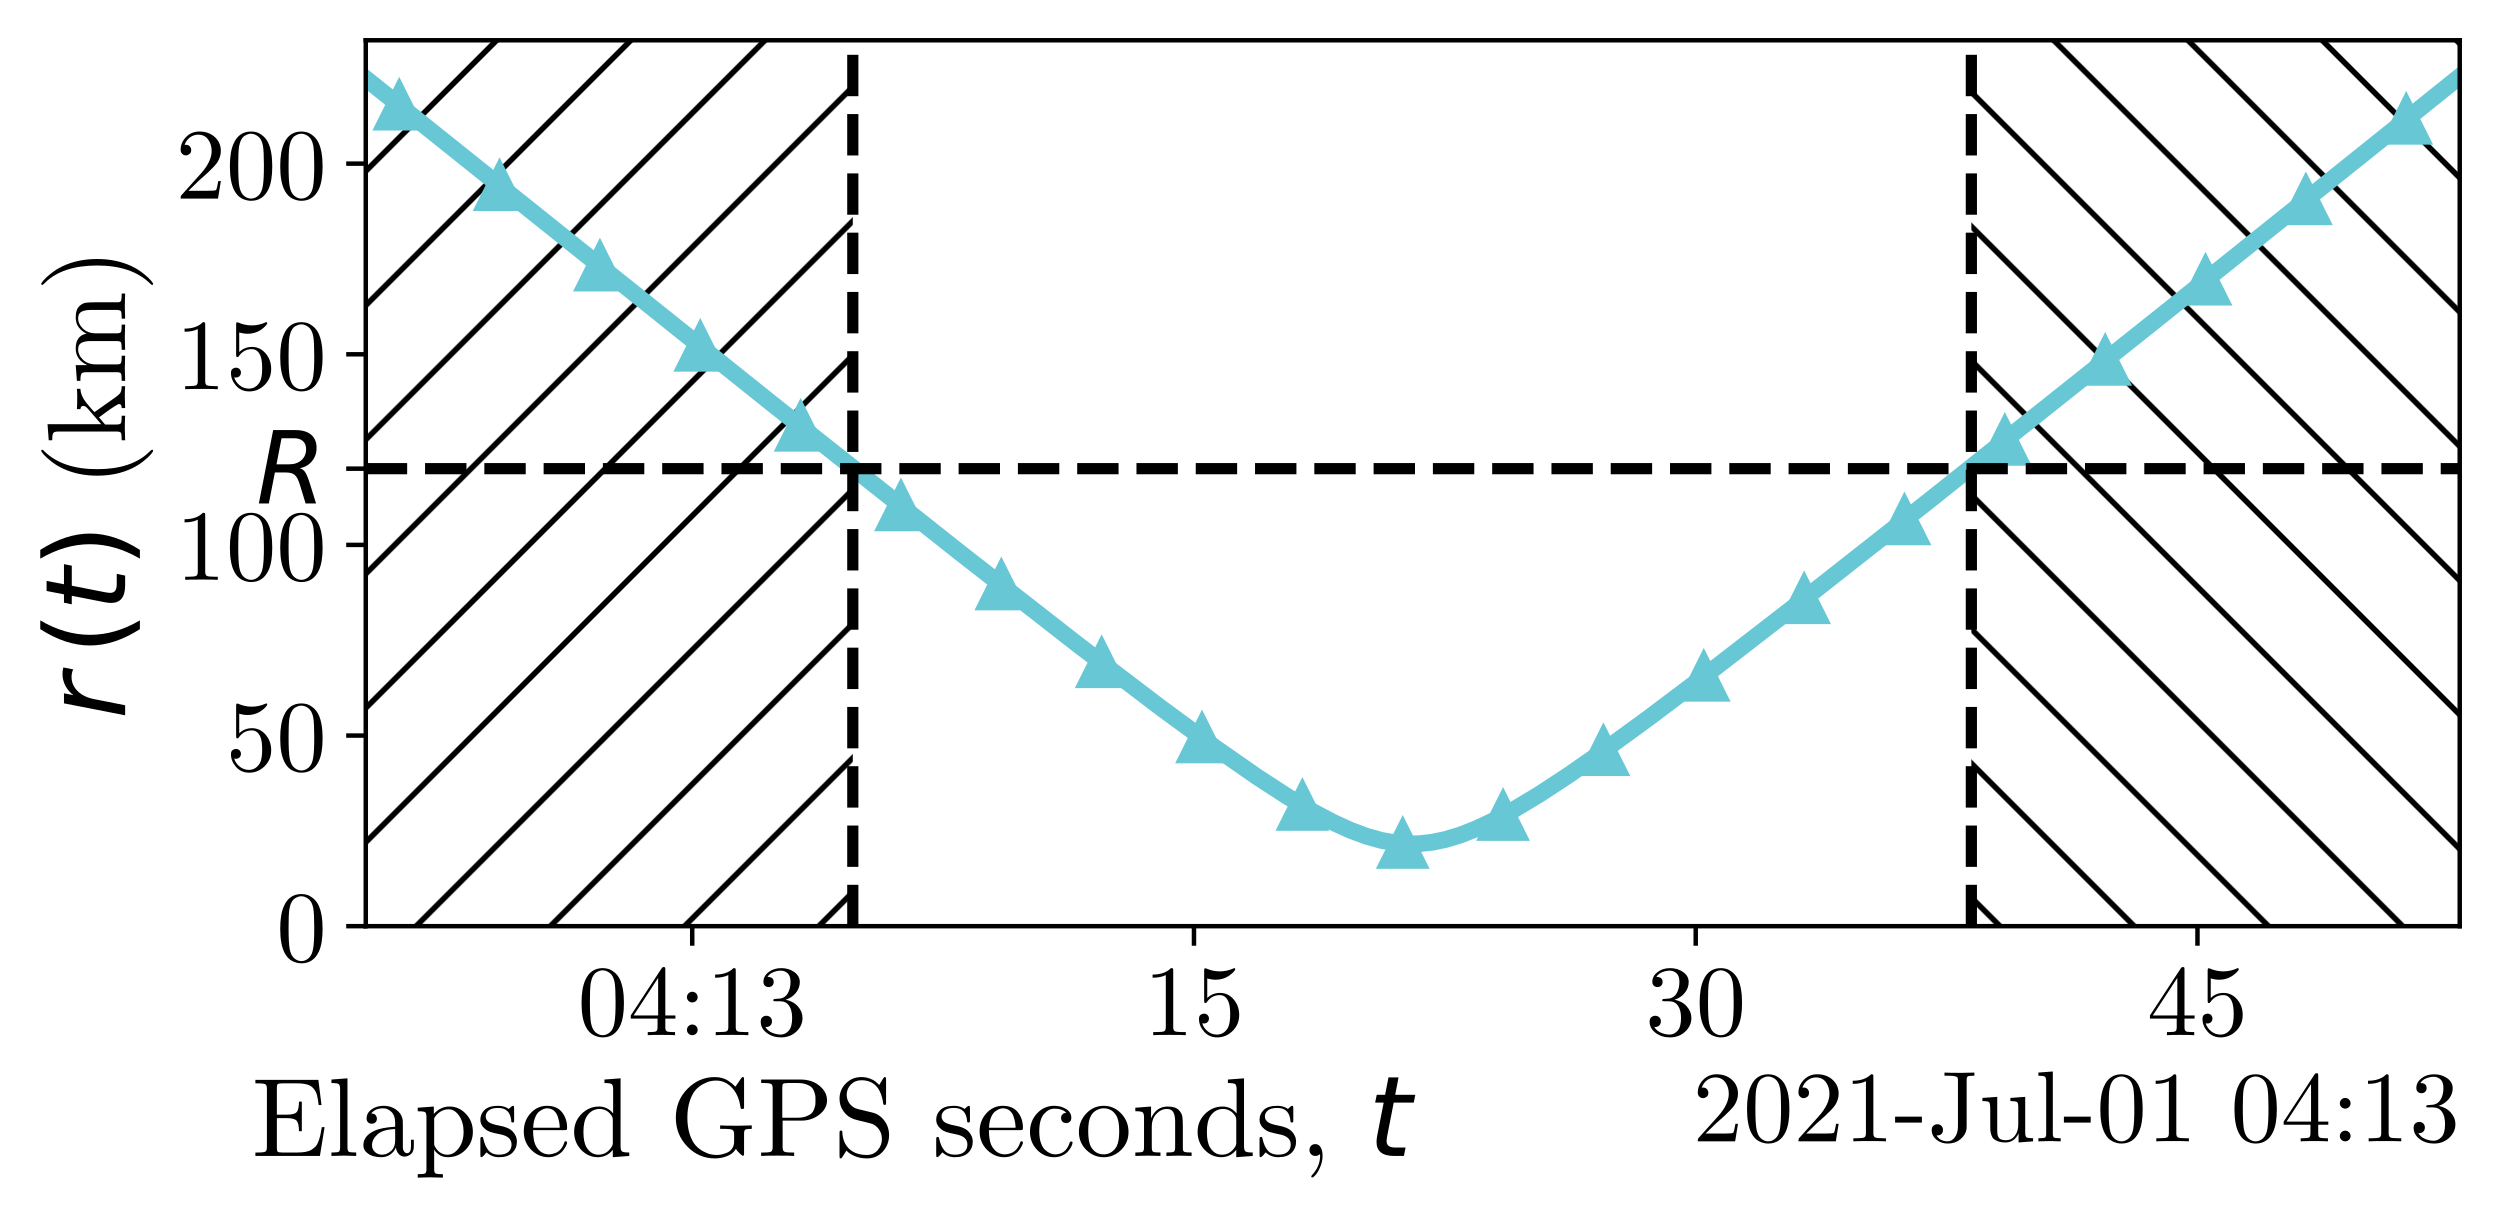
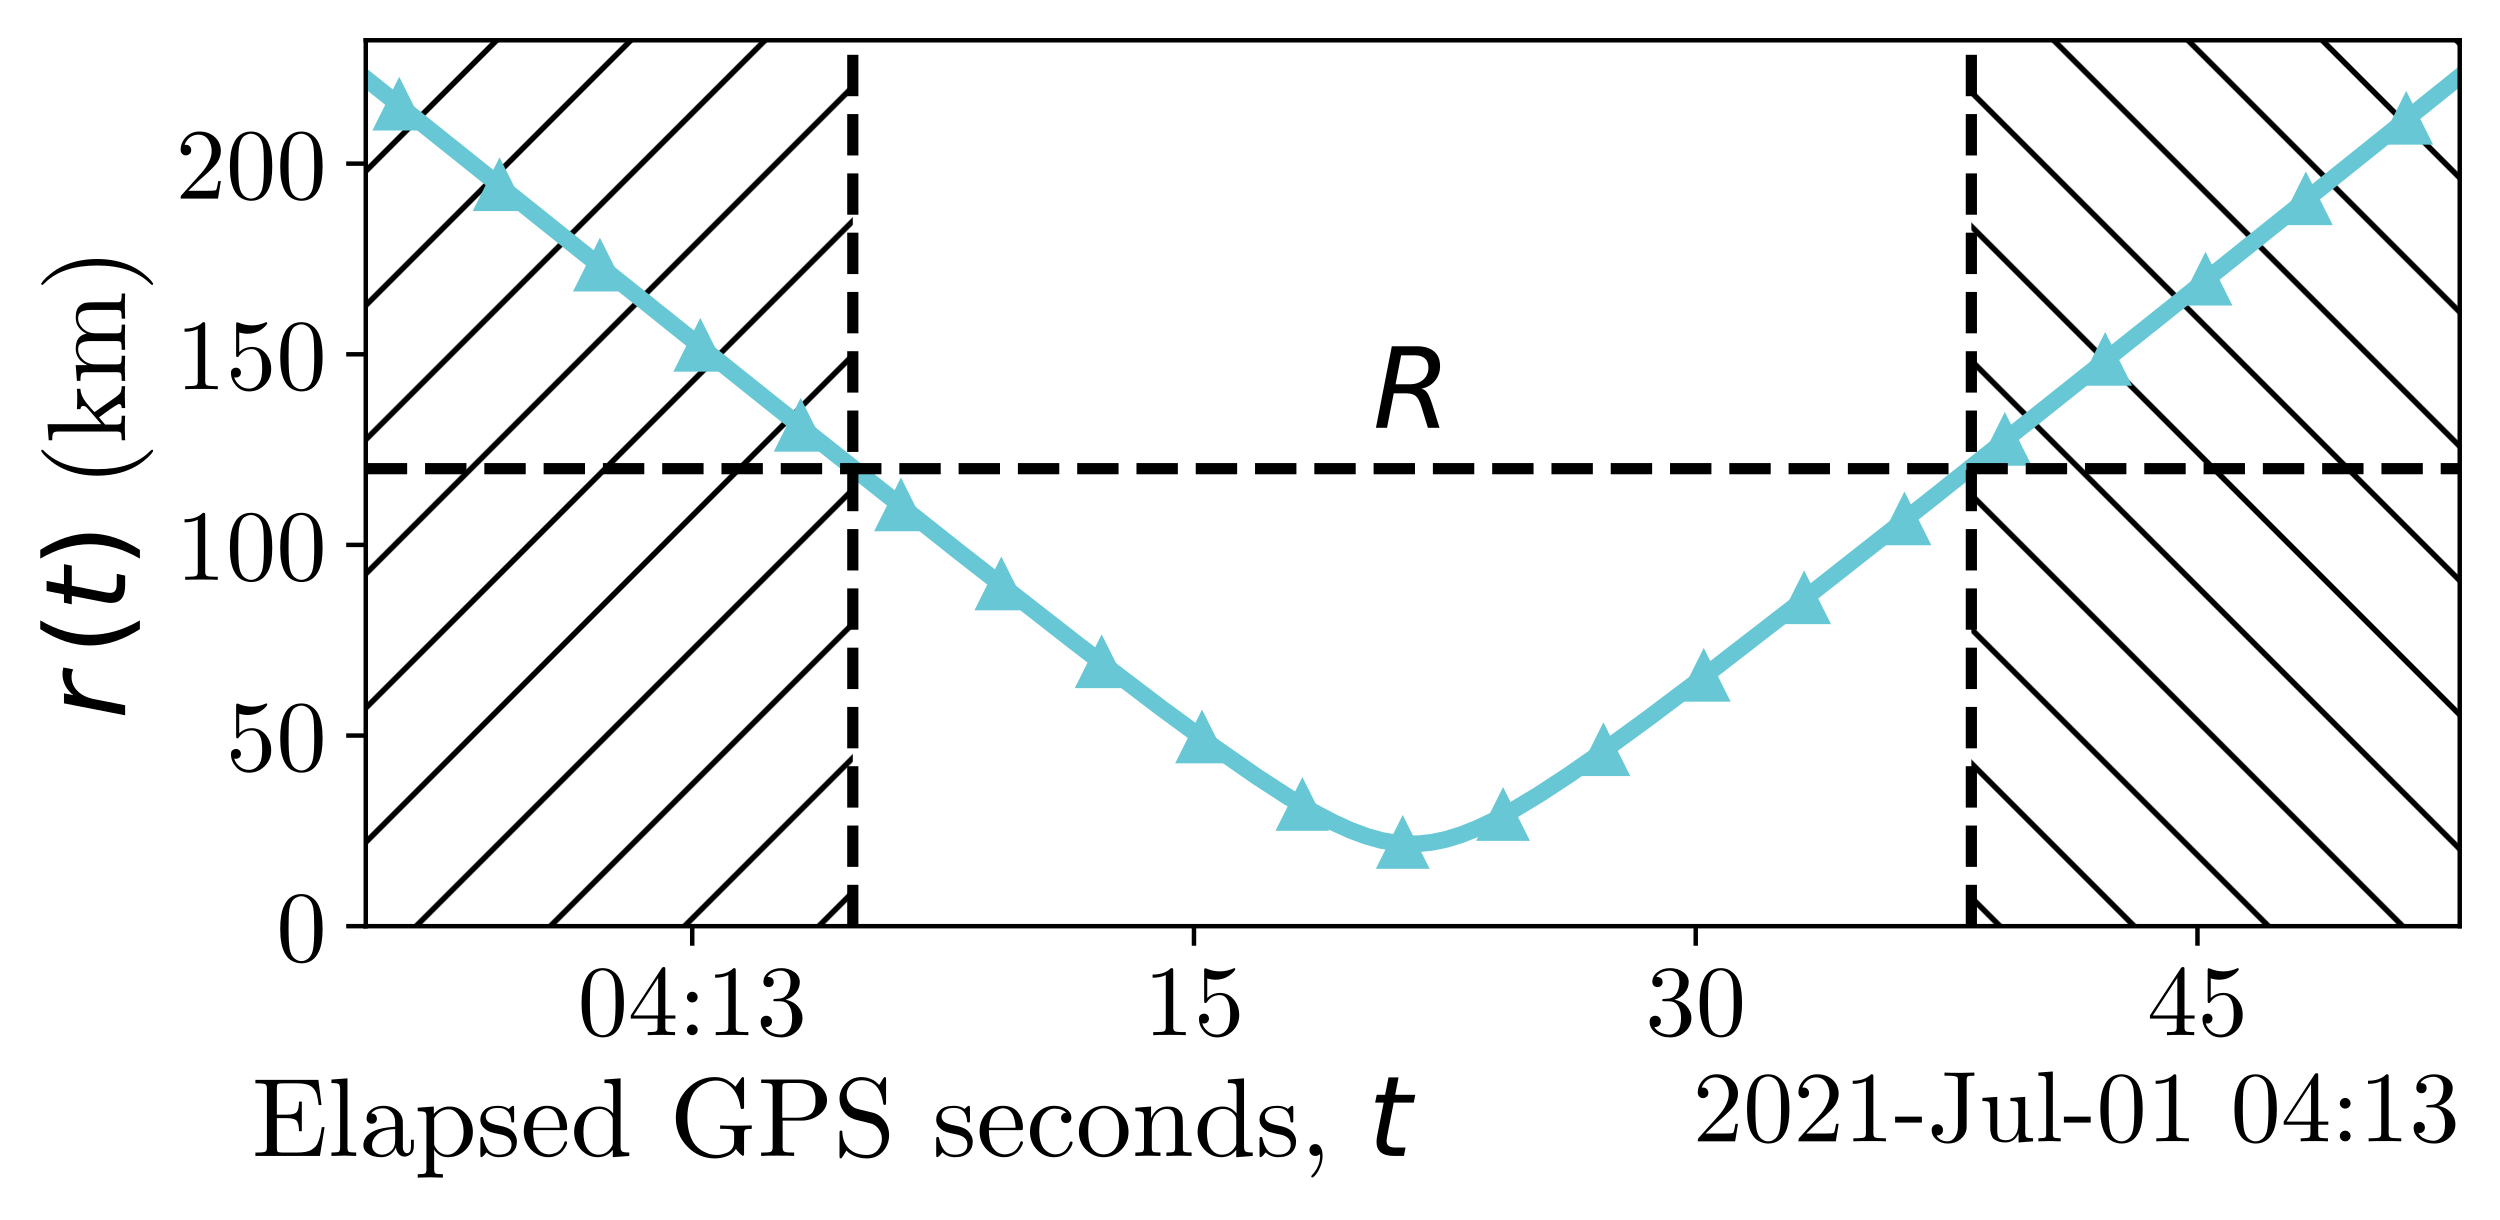
<svg xmlns="http://www.w3.org/2000/svg" xmlns:xlink="http://www.w3.org/1999/xlink" width="447pt" height="217.981pt" viewBox="0 0 447 217.981" version="1.1">
  <defs>
    <style type="text/css">*{stroke-linejoin: round; stroke-linecap: butt}</style>
  </defs>
  <g id="figure_1">
    <g id="patch_1">
      <path d="M 0 217.981  L 447 217.981  L 447 0  L 0 0  L 0 217.981  z " style="fill: none" />
    </g>
    <g id="axes_1">
      <g id="patch_2">
        <path d="M 65.4 165.6  L 439.8 165.6  L 439.8 7.2  L 65.4 7.2  L 65.4 165.6  z " style="fill: none" />
      </g>
      <g id="patch_3">
-         <path d="M 65.4 165.6  L 152.481 165.6  L 152.481 7.2  L 65.4 7.2  z " clip-path="url(#p3372ee1128)" style="fill: url(#h4378acc12d)" />
+         <path d="M 65.4 165.6  L 152.481 165.6  L 152.481 7.2  L 65.4 7.2  z " clip-path="url(#pfd544971a8)" style="fill: url(#h52181e7d9a)" />
      </g>
      <g id="patch_4">
-         <path d="M 352.48 165.6  L 439.8 165.6  L 439.8 7.2  L 352.48 7.2  z " clip-path="url(#p3372ee1128)" style="fill: url(#h0796b65fda)" />
+         <path d="M 352.48 165.6  L 439.8 165.6  L 439.8 7.2  L 352.48 7.2  z " clip-path="url(#pfd544971a8)" style="fill: url(#h242ba7410b)" />
      </g>
      <g id="matplotlib.axis_1">
        <g id="xtick_1">
          <g id="line2d_1">
            <defs>
-               <path id="mb02b5fca7f" d="M 0 0  L 0 3.5  " style="stroke: #000000; stroke-width: 0.8" />
-             </defs>
-             <g>
-               <use xlink:href="#mb02b5fca7f" x="123.77" y="165.6" style="stroke: #000000; stroke-width: 0.8" />
+               <path id="md0cb04607d" d="M 0 0  L 0 3.5  " style="stroke: #000000; stroke-width: 0.8" />
+             </defs>
+             <g>
+               <use xlink:href="#md0cb04607d" x="123.77" y="165.6" style="stroke: #000000; stroke-width: 0.8" />
            </g>
          </g>
          <g id="text_1">
            <g transform="translate(103.2783 185.0903) scale(0.18 -0.18)">
              <defs>
                <path id="CMUSerif-Roman-30" d="M 250 2047  Q 250 2988 488 3500  Q 819 4263 1600 4263  Q 1766 4263 1939 4217  Q 2113 4172 2333 4000  Q 2553 3828 2688 3547  Q 2944 3003 2944 2047  Q 2944 1113 2706 603  Q 2359 -141 1594 -141  Q 1306 -141 1014 6  Q 722 153 538 506  Q 250 1034 250 2047  z M 781 2125  Q 781 1159 850 775  Q 928 359 1142 179  Q 1356 0 1594 0  Q 1850 0 2064 192  Q 2278 384 2344 800  Q 2416 1209 2413 2125  Q 2413 3016 2350 3372  Q 2266 3788 2042 3955  Q 1819 4122 1594 4122  Q 1509 4122 1420 4097  Q 1331 4072 1203 4000  Q 1075 3928 976 3750  Q 878 3572 831 3303  Q 781 2956 781 2125  z " transform="scale(0.015625)" />
                <path id="CMUSerif-Roman-34" d="M 178 1056  L 178 1253  L 2144 4256  Q 2194 4334 2272 4331  Q 2344 4331 2359 4303  Q 2375 4275 2375 4166  L 2375 1253  L 3016 1253  L 3016 1056  L 2375 1056  L 2375 500  Q 2375 316 2451 256  Q 2528 197 2859 197  L 2994 197  L 2994 0  Q 2731 19 2125 19  Q 1522 19 1259 0  L 1259 197  L 1394 197  Q 1725 197 1803 255  Q 1881 313 1881 500  L 1881 1056  L 178 1056  z M 359 1253  L 1919 1253  L 1919 3641  L 359 1253  z " transform="scale(0.015625)" />
                <path id="CMUSerif-Roman-3a" d="M 650 98  Q 550 197 550 337  Q 550 478 650 578  Q 750 678 890 678  Q 1031 678 1131 578  Q 1231 478 1231 337  Q 1231 197 1131 98  Q 1031 0 890 0  Q 750 0 650 98  z M 650 2179  Q 550 2278 550 2418  Q 550 2559 650 2659  Q 750 2759 890 2759  Q 1031 2759 1131 2659  Q 1231 2559 1231 2418  Q 1231 2278 1131 2179  Q 1031 2081 890 2081  Q 750 2081 650 2179  z " transform="scale(0.015625)" />
                <path id="CMUSerif-Roman-31" d="M 569 3653  L 569 3853  Q 1338 3853 1734 4263  Q 1844 4263 1862 4238  Q 1881 4213 1881 4097  L 1881 506  Q 1881 316 1975 256  Q 2069 197 2478 197  L 2681 197  L 2681 0  Q 2456 19 1643 19  Q 831 19 609 0  L 609 197  L 813 197  Q 1216 197 1312 255  Q 1409 313 1409 506  L 1409 3822  Q 1075 3653 569 3653  z " transform="scale(0.015625)" />
                <path id="CMUSerif-Roman-33" d="M 269 863  Q 269 1053 378 1143  Q 488 1234 628 1234  Q 775 1234 879 1139  Q 984 1044 984 878  Q 984 700 861 600  Q 738 500 563 525  Q 716 269 998 153  Q 1281 38 1544 38  Q 1819 38 2042 275  Q 2266 513 2266 1094  Q 2266 1588 2073 1872  Q 1881 2156 1503 2156  L 1222 2156  Q 1125 2156 1097 2165  Q 1069 2175 1069 2228  Q 1069 2291 1166 2303  Q 1263 2303 1416 2322  Q 1788 2334 1984 2656  Q 2163 2956 2163 3384  Q 2163 3775 1977 3939  Q 1791 4103 1550 4103  Q 1325 4103 1078 4009  Q 831 3916 697 3706  Q 1094 3706 1094 3384  Q 1094 3244 1005 3151  Q 916 3059 769 3059  Q 628 3059 534 3148  Q 441 3238 441 3391  Q 441 3756 767 4009  Q 1094 4263 1575 4263  Q 2050 4263 2401 4013  Q 2753 3763 2753 3378  Q 2753 3000 2503 2690  Q 2253 2381 1856 2253  Q 2344 2156 2634 1826  Q 2925 1497 2925 1094  Q 2925 594 2531 226  Q 2138 -141 1563 -141  Q 1031 -141 650 146  Q 269 434 269 863  z " transform="scale(0.015625)" />
              </defs>
              <use xlink:href="#CMUSerif-Roman-30" />
              <use xlink:href="#CMUSerif-Roman-34" transform="translate(50 0)" />
              <use xlink:href="#CMUSerif-Roman-3a" transform="translate(100 0)" />
              <use xlink:href="#CMUSerif-Roman-31" transform="translate(127.6855 0)" />
              <use xlink:href="#CMUSerif-Roman-33" transform="translate(177.6855 0)" />
            </g>
          </g>
        </g>
        <g id="xtick_2">
          <g id="line2d_2">
            <g>
-               <use xlink:href="#mb02b5fca7f" x="213.483" y="165.6" style="stroke: #000000; stroke-width: 0.8" />
+               <use xlink:href="#md0cb04607d" x="213.483" y="165.6" style="stroke: #000000; stroke-width: 0.8" />
            </g>
          </g>
          <g id="text_2">
            <g transform="translate(204.4826 185.0903) scale(0.18 -0.18)">
              <defs>
                <path id="CMUSerif-Roman-35" d="M 319 1031  Q 319 1222 422 1295  Q 525 1369 634 1369  Q 781 1369 867 1276  Q 953 1184 953 1056  Q 953 928 867 836  Q 781 744 634 744  Q 563 744 525 756  Q 609 463 867 250  Q 1125 38 1466 38  Q 1894 38 2150 453  Q 2303 722 2303 1331  Q 2303 1869 2188 2138  Q 2009 2547 1644 2547  Q 1125 2547 819 2100  Q 781 2044 738 2041  Q 675 2041 661 2077  Q 647 2113 647 2209  L 647 4103  Q 647 4256 709 4256  Q 734 4256 788 4238  Q 1191 4059 1638 4056  Q 2097 4056 2509 4244  Q 2541 4263 2559 4263  Q 2622 4263 2625 4191  Q 2625 4166 2573 4092  Q 2522 4019 2412 3923  Q 2303 3828 2162 3737  Q 2022 3647 1817 3586  Q 1613 3525 1388 3525  Q 1119 3525 844 3609  L 844 2363  Q 1175 2688 1656 2688  Q 2169 2688 2522 2275  Q 2875 1863 2875 1288  Q 2875 684 2458 271  Q 2041 -141 1478 -141  Q 966 -141 642 225  Q 319 591 319 1031  z " transform="scale(0.015625)" />
              </defs>
              <use xlink:href="#CMUSerif-Roman-31" />
              <use xlink:href="#CMUSerif-Roman-35" transform="translate(50 0)" />
            </g>
          </g>
        </g>
        <g id="xtick_3">
          <g id="line2d_3">
            <g>
-               <use xlink:href="#mb02b5fca7f" x="303.195" y="165.6" style="stroke: #000000; stroke-width: 0.8" />
+               <use xlink:href="#md0cb04607d" x="303.195" y="165.6" style="stroke: #000000; stroke-width: 0.8" />
            </g>
          </g>
          <g id="text_3">
            <g transform="translate(294.1951 185.0903) scale(0.18 -0.18)">
              <use xlink:href="#CMUSerif-Roman-33" />
              <use xlink:href="#CMUSerif-Roman-30" transform="translate(50 0)" />
            </g>
          </g>
        </g>
        <g id="xtick_4">
          <g id="line2d_4">
            <g>
-               <use xlink:href="#mb02b5fca7f" x="392.908" y="165.6" style="stroke: #000000; stroke-width: 0.8" />
+               <use xlink:href="#md0cb04607d" x="392.908" y="165.6" style="stroke: #000000; stroke-width: 0.8" />
            </g>
          </g>
          <g id="text_4">
            <g transform="translate(383.9075 185.0903) scale(0.18 -0.18)">
              <use xlink:href="#CMUSerif-Roman-34" />
              <use xlink:href="#CMUSerif-Roman-35" transform="translate(50 0)" />
            </g>
          </g>
        </g>
        <g id="text_5">
          <g transform="translate(45 206.7806) scale(0.2 -0.2)">
            <defs>
              <path id="CMUSerif-Roman-45" d="M 213 0  L 213 197  L 366 197  Q 713 197 792 255  Q 872 313 872 500  L 872 3853  Q 872 4038 790 4095  Q 709 4153 366 4153  L 213 4153  L 213 4353  L 3816 4353  L 3994 2913  L 3834 2913  Q 3791 3278 3733 3489  Q 3675 3700 3536 3862  Q 3397 4025 3170 4089  Q 2944 4153 2578 4153  L 1753 4153  Q 1534 4153 1487 4108  Q 1441 4063 1441 3897  L 1441 2363  L 2016 2363  Q 2456 2363 2581 2516  Q 2706 2669 2706 3109  L 2869 3109  L 2869 1416  L 2706 1416  Q 2706 1850 2581 2006  Q 2456 2163 2016 2163  L 1441 2163  L 1441 453  Q 1441 288 1489 242  Q 1538 197 1753 197  L 2606 197  Q 2881 197 3082 233  Q 3284 269 3425 358  Q 3566 447 3661 550  Q 3756 653 3823 839  Q 3891 1025 3930 1197  Q 3969 1369 4013 1650  L 4172 1650  L 3903 0  L 213 0  z " transform="scale(0.015625)" />
              <path id="CMUSerif-Roman-6c" d="M 213 0  L 213 197  Q 553 197 631 239  Q 709 281 709 488  L 709 3816  Q 709 4053 626 4112  Q 544 4172 213 4172  L 213 4372  L 1131 4441  L 1131 488  Q 1131 281 1212 239  Q 1294 197 1631 197  L 1631 0  Q 1553 0 1390 6  Q 1228 13 1109 16  Q 991 19 922 19  Q 847 19 213 0  z " transform="scale(0.015625)" />
              <path id="CMUSerif-Roman-61" d="M 269 609  Q 269 1153 909 1441  Q 1294 1625 2088 1672  L 2088 1906  Q 2088 2303 1880 2514  Q 1672 2725 1409 2725  Q 941 2725 716 2431  Q 906 2425 975 2329  Q 1044 2234 1044 2138  Q 1044 2009 964 1926  Q 884 1844 750 1844  Q 622 1844 537 1923  Q 453 2003 453 2144  Q 453 2456 736 2662  Q 1019 2869 1422 2869  Q 1947 2869 2297 2516  Q 2406 2406 2461 2265  Q 2516 2125 2522 2033  Q 2528 1941 2528 1759  L 2528 481  Q 2528 444 2540 381  Q 2553 319 2611 239  Q 2669 159 2766 159  Q 2997 159 2994 569  L 2994 928  L 3156 928  L 3156 569  Q 3156 228 2976 95  Q 2797 -38 2631 -38  Q 2419 -38 2284 118  Q 2150 275 2131 488  Q 2034 244 1814 86  Q 1594 -72 1294 -72  Q 1063 -72 845 -14  Q 628 44 448 205  Q 269 366 269 609  z M 763 616  Q 763 378 931 225  Q 1100 72 1338 72  Q 1606 72 1847 280  Q 2088 488 2088 897  L 2088 1538  Q 1378 1513 1070 1230  Q 763 947 763 616  z " transform="scale(0.015625)" />
              <path id="CMUSerif-Roman-70" d="M 178 -1044  Q 519 -1044 598 -1001  Q 678 -959 678 -756  L 678 2241  Q 678 2453 598 2506  Q 519 2559 178 2559  L 178 2759  L 1100 2828  L 1100 2406  Q 1484 2828 1997 2828  Q 2541 2828 2937 2406  Q 3334 1984 3334 1381  Q 3334 772 2912 350  Q 2491 -72 1906 -72  Q 1588 -72 1373 92  Q 1159 256 1119 378  L 1119 319  L 1119 -756  Q 1119 -963 1200 -1003  Q 1281 -1044 1619 -1044  L 1619 -1241  Q 947 -1222 897 -1222  Q 834 -1222 178 -1241  L 178 -1044  z M 1119 728  Q 1119 631 1133 597  Q 1147 563 1209 459  Q 1463 72 1875 72  Q 1878 72 1881 72  Q 2247 72 2525 445  Q 2803 819 2803 1381  Q 2803 1919 2550 2294  Q 2297 2669 1947 2669  Q 1697 2669 1478 2534  Q 1259 2400 1119 2156  L 1119 728  z " transform="scale(0.015625)" />
              <path id="CMUSerif-Roman-73" d="M 213 84  L 213 928  Q 213 1000 216 1025  Q 219 1050 237 1069  Q 256 1088 294 1088  Q 338 1088 355 1069  Q 372 1050 384 978  Q 481 538 689 305  Q 897 72 1275 72  Q 1634 72 1815 231  Q 1997 391 1997 653  Q 1997 1122 1331 1241  Q 947 1319 787 1370  Q 628 1422 488 1538  Q 213 1763 213 2081  Q 213 2400 455 2634  Q 697 2869 1234 2869  Q 1594 2869 1838 2688  Q 1909 2744 1947 2791  Q 2031 2869 2075 2869  Q 2125 2869 2134 2836  Q 2144 2803 2144 2713  L 2144 2069  Q 2144 1997 2141 1972  Q 2138 1947 2119 1930  Q 2100 1913 2059 1913  Q 1988 1913 1984 1972  Q 1934 2747 1234 2747  Q 856 2747 687 2601  Q 519 2456 519 2259  Q 519 2150 570 2067  Q 622 1984 689 1936  Q 756 1888 881 1842  Q 1006 1797 1082 1781  Q 1159 1766 1306 1734  Q 1819 1638 2034 1428  Q 2303 1159 2303 819  Q 2303 441 2047 184  Q 1791 -72 1275 -72  Q 859 -72 569 206  Q 531 169 503 136  Q 475 103 464 90  Q 453 78 450 70  Q 447 63 441 56  Q 313 -72 281 -72  Q 231 -72 222 -39  Q 213 -6 213 84  z " transform="scale(0.015625)" />
              <path id="CMUSerif-Roman-65" d="M 178 1409  Q 178 2013 565 2441  Q 953 2869 1509 2869  Q 2072 2869 2364 2503  Q 2656 2138 2656 1613  Q 2656 1516 2631 1497  Q 2606 1478 2497 1478  L 709 1478  Q 709 825 903 519  Q 1172 91 1625 91  Q 1688 91 1763 103  Q 1838 116 1991 170  Q 2144 225 2278 372  Q 2413 519 2491 750  Q 2509 841 2572 838  Q 2656 838 2656 763  Q 2656 706 2595 579  Q 2534 453 2418 303  Q 2303 153 2079 40  Q 1856 -72 1588 -72  Q 1025 -72 601 354  Q 178 781 178 1409  z M 716 1613  L 2234 1613  Q 2234 1747 2211 1897  Q 2188 2047 2120 2255  Q 2053 2463 1897 2594  Q 1741 2725 1509 2725  Q 1406 2725 1295 2681  Q 1184 2638 1050 2531  Q 916 2425 822 2184  Q 728 1944 716 1613  z " transform="scale(0.015625)" />
              <path id="CMUSerif-Roman-64" d="M 219 1375  Q 219 1984 644 2406  Q 1069 2828 1644 2828  Q 2131 2828 2450 2431  L 2450 3816  Q 2450 4053 2367 4112  Q 2284 4172 1953 4172  L 1953 4372  L 2875 4441  L 2875 556  Q 2875 319 2958 258  Q 3041 197 3372 197  L 3372 0  L 2431 -72  L 2431 353  Q 2100 -69 1575 -72  Q 1025 -72 622 350  Q 219 772 219 1375  z M 750 1369  Q 750 775 934 481  Q 1191 72 1606 72  Q 2081 72 2363 519  Q 2434 628 2431 756  L 2431 2069  Q 2431 2197 2363 2303  Q 2100 2688 1672 2688  Q 1225 2688 947 2278  Q 750 1972 750 1369  z " transform="scale(0.015625)" />
              <path id="CMUSerif-Roman-20" transform="scale(0.015625)" />
              <path id="CMUSerif-Roman-47" d="M 1017 537  Q 359 1216 359 2189  Q 359 3163 1021 3838  Q 1684 4513 2584 4513  Q 2809 4513 3001 4461  Q 3194 4409 3347 4307  Q 3500 4206 3579 4139  Q 3659 4072 3769 3963  L 4091 4434  Q 4141 4513 4192 4513  Q 4244 4513 4253 4483  Q 4263 4453 4263 4359  L 4263 2841  Q 4263 2738 4250 2713  Q 4238 2688 4159 2688  Q 4097 2688 4084 2706  Q 4072 2725 4056 2797  Q 3959 3488 3573 3900  Q 3188 4313 2663 4313  Q 2509 4313 2339 4278  Q 2169 4244 1920 4112  Q 1672 3981 1483 3767  Q 1294 3553 1156 3142  Q 1019 2731 1019 2188  Q 1019 1650 1156 1237  Q 1294 825 1486 611  Q 1678 397 1929 262  Q 2181 128 2361 92  Q 2541 56 2700 56  Q 2809 56 2937 79  Q 3066 103 3258 173  Q 3450 244 3572 412  Q 3694 581 3694 831  L 3694 1241  Q 3694 1431 3600 1490  Q 3506 1550 3097 1550  L 2894 1550  L 2894 1747  Q 3125 1728 3922 1728  Q 3994 1728 4703 1747  L 4703 1550  Q 4397 1550 4330 1504  Q 4263 1459 4263 1269  L 4263 153  Q 4263 6 4206 6  Q 4156 6 4007 150  Q 3859 294 3794 403  Q 3641 134 3308 -3  Q 2975 -141 2597 -141  Q 1675 -141 1017 537  z " transform="scale(0.015625)" />
              <path id="CMUSerif-Roman-50" d="M 225 0  L 225 197  L 378 197  Q 725 197 804 255  Q 884 313 884 500  L 884 3872  Q 884 4056 803 4114  Q 722 4172 378 4172  L 225 4172  L 225 4372  L 2484 4372  Q 3131 4372 3562 4015  Q 3994 3659 3994 3181  Q 3994 2706 3555 2364  Q 3116 2022 2534 2022  L 1453 2022  L 1453 500  Q 1453 316 1533 256  Q 1613 197 1959 197  L 2113 197  L 2113 0  Q 1888 19 1166 19  Q 450 19 225 0  z M 1434 2188  L 2316 2188  Q 2603 2188 2812 2269  Q 3022 2350 3117 2448  Q 3213 2547 3267 2708  Q 3322 2869 3328 2958  Q 3334 3047 3334 3181  Q 3334 3322 3328 3411  Q 3322 3500 3267 3661  Q 3213 3822 3117 3920  Q 3022 4019 2814 4095  Q 2606 4172 2316 4172  L 1747 4172  Q 1528 4172 1481 4128  Q 1434 4084 1434 3916  L 1434 2188  z " transform="scale(0.015625)" />
              <path id="CMUSerif-Roman-53" d="M 359 13  L 359 1294  Q 359 1366 362 1391  Q 366 1416 384 1434  Q 403 1453 441 1453  Q 513 1453 519 1388  Q 538 753 916 403  Q 1288 56 1925 56  Q 2309 56 2546 332  Q 2784 609 2784 972  Q 2784 1319 2584 1563  Q 2500 1672 2395 1742  Q 2291 1813 2227 1834  Q 2163 1856 2041 1888  Q 1247 2078 1197 2100  Q 819 2228 589 2551  Q 359 2875 359 3272  Q 359 3784 720 4148  Q 1081 4513 1606 4513  Q 1869 4513 2089 4430  Q 2309 4347 2400 4272  Q 2491 4197 2631 4063  L 2853 4428  Q 2903 4513 2950 4513  Q 3000 4513 3011 4483  Q 3022 4453 3022 4359  L 3022 3072  Q 3022 3000 3019 2975  Q 3016 2950 2995 2934  Q 2975 2919 2938 2919  Q 2875 2919 2859 2994  Q 2681 4331 1613 4331  Q 1247 4331 1008 4086  Q 769 3841 769 3494  Q 769 3213 944 2983  Q 1119 2753 1416 2681  L 2234 2484  Q 2644 2388 2919 2025  Q 3194 1663 3194 1191  Q 3194 647 2839 253  Q 2484 -141 1931 -141  Q 1534 -141 1228 -9  Q 922 122 756 306  Q 628 94 544 -25  L 525 -56  Q 475 -141 428 -141  Q 378 -141 368 -109  Q 359 -78 359 13  z " transform="scale(0.015625)" />
              <path id="CMUSerif-Roman-63" d="M 625 351  Q 219 775 219 1383  Q 219 1991 619 2430  Q 1019 2869 1606 2869  Q 1997 2869 2290 2683  Q 2584 2497 2584 2181  Q 2584 2041 2501 1961  Q 2419 1881 2291 1881  Q 2156 1881 2076 1964  Q 1997 2047 1997 2175  Q 1997 2231 2015 2287  Q 2034 2344 2104 2403  Q 2175 2463 2297 2472  Q 2069 2706 1625 2706  Q 1619 2706 1613 2706  Q 1288 2706 1019 2400  Q 750 2094 750 1394  Q 750 1028 839 761  Q 928 494 1075 356  Q 1222 219 1365 155  Q 1509 91 1650 91  Q 2278 91 2491 763  Q 2509 825 2572 825  Q 2656 825 2656 763  Q 2656 731 2631 650  Q 2606 569 2528 441  Q 2450 313 2339 202  Q 2228 91 2033 9  Q 1838 -72 1594 -72  Q 1031 -72 625 351  z " transform="scale(0.015625)" />
              <path id="CMUSerif-Roman-6f" d="M 601 345  Q 178 763 178 1370  Q 178 1978 592 2423  Q 1006 2869 1600 2869  Q 2181 2869 2598 2426  Q 3016 1984 3016 1369  Q 3016 766 2595 347  Q 2175 -72 1594 -72  Q 1025 -72 601 345  z M 709 1422  Q 709 800 872 519  Q 1122 91 1600 91  Q 1838 91 2036 219  Q 2234 347 2344 563  Q 2484 844 2484 1422  Q 2484 2038 2316 2309  Q 2066 2725 1594 2725  Q 1388 2725 1186 2617  Q 984 2509 863 2297  Q 709 2016 709 1422  z " transform="scale(0.015625)" />
              <path id="CMUSerif-Roman-6e" d="M 206 0  L 206 197  Q 547 197 625 239  Q 703 281 703 488  L 703 2203  Q 703 2441 620 2500  Q 538 2559 206 2559  L 206 2759  L 1106 2828  L 1106 2156  Q 1406 2828 2053 2828  Q 2534 2828 2725 2591  Q 2866 2431 2895 2253  Q 2925 2075 2925 1613  L 2925 391  Q 2931 256 3034 226  Q 3138 197 3425 197  L 3425 0  Q 2772 19 2706 19  Q 2656 19 1984 0  L 1984 197  Q 2325 197 2404 239  Q 2484 281 2484 488  L 2484 1978  Q 2484 2303 2384 2495  Q 2284 2688 2009 2688  Q 1678 2688 1412 2409  Q 1147 2131 1147 1663  L 1147 488  Q 1147 281 1226 239  Q 1306 197 1644 197  L 1644 0  Q 991 19 928 19  Q 878 19 206 0  z " transform="scale(0.015625)" />
              <path id="CMUSerif-Roman-2c" d="M 640 103  Q 550 206 550 340  Q 550 475 639 576  Q 728 678 891 678  Q 1081 678 1190 495  Q 1300 313 1300 6  Q 1300 -325 1165 -633  Q 1031 -941 900 -1087  Q 769 -1234 716 -1234  Q 653 -1234 653 -1166  Q 653 -1141 697 -1094  Q 1156 -600 1159 6  Q 1159 103 1147 103  L 1131 91  Q 1022 0 891 0  Q 731 0 640 103  z " transform="scale(0.015625)" />
              <path id="DejaVuSans-Oblique-74" d="M 2706 3500  L 2619 3053  L 1472 3053  L 1100 1153  Q 1081 1047 1072 975  Q 1063 903 1063 863  Q 1063 663 1183 572  Q 1303 481 1569 481  L 2150 481  L 2053 0  L 1503 0  Q 991 0 739 200  Q 488 400 488 806  Q 488 878 497 964  Q 506 1050 525 1153  L 897 3053  L 409 3053  L 500 3500  L 978 3500  L 1172 4494  L 1747 4494  L 1556 3500  L 2706 3500  z " transform="scale(0.015625)" />
            </defs>
            <use xlink:href="#CMUSerif-Roman-45" transform="translate(0 0.484375)" />
            <use xlink:href="#CMUSerif-Roman-6c" transform="translate(67.96875 0.484375)" />
            <use xlink:href="#CMUSerif-Roman-61" transform="translate(95.6543 0.484375)" />
            <use xlink:href="#CMUSerif-Roman-70" transform="translate(145.6543 0.484375)" />
            <use xlink:href="#CMUSerif-Roman-73" transform="translate(201.123 0.484375)" />
            <use xlink:href="#CMUSerif-Roman-65" transform="translate(240.4785 0.484375)" />
            <use xlink:href="#CMUSerif-Roman-64" transform="translate(284.8633 0.484375)" />
            <use xlink:href="#CMUSerif-Roman-20" transform="translate(340.332 0.484375)" />
            <use xlink:href="#CMUSerif-Roman-47" transform="translate(373.584 0.484375)" />
            <use xlink:href="#CMUSerif-Roman-50" transform="translate(451.9531 0.484375)" />
            <use xlink:href="#CMUSerif-Roman-53" transform="translate(519.9219 0.484375)" />
            <use xlink:href="#CMUSerif-Roman-20" transform="translate(575.3906 0.484375)" />
            <use xlink:href="#CMUSerif-Roman-73" transform="translate(608.6426 0.484375)" />
            <use xlink:href="#CMUSerif-Roman-65" transform="translate(647.998 0.484375)" />
            <use xlink:href="#CMUSerif-Roman-63" transform="translate(692.3828 0.484375)" />
            <use xlink:href="#CMUSerif-Roman-6f" transform="translate(736.7676 0.484375)" />
            <use xlink:href="#CMUSerif-Roman-6e" transform="translate(786.7676 0.484375)" />
            <use xlink:href="#CMUSerif-Roman-64" transform="translate(842.2363 0.484375)" />
            <use xlink:href="#CMUSerif-Roman-73" transform="translate(897.7051 0.484375)" />
            <use xlink:href="#CMUSerif-Roman-2c" transform="translate(937.0605 0.484375)" />
            <use xlink:href="#CMUSerif-Roman-20" transform="translate(964.7461 0.484375)" />
            <use xlink:href="#DejaVuSans-Oblique-74" transform="translate(997.998 0.484375)" />
          </g>
        </g>
        <g id="text_6">
          <g transform="translate(302.6653 204.0709) scale(0.18 -0.18)">
            <defs>
              <path id="CMUSerif-Roman-32" d="M 319 0  Q 319 116 330 150  Q 341 184 391 238  L 1619 1606  Q 2291 2363 2291 3022  Q 2291 3450 2067 3756  Q 1844 4063 1434 4063  Q 1153 4063 915 3891  Q 678 3719 569 3413  Q 588 3419 653 3419  Q 813 3419 902 3319  Q 991 3219 991 3084  Q 991 2913 880 2830  Q 769 2747 659 2747  Q 616 2747 558 2756  Q 500 2766 409 2855  Q 319 2944 319 3103  Q 319 3550 658 3906  Q 997 4263 1516 4263  Q 2103 4263 2489 3914  Q 2875 3566 2875 3022  Q 2875 2831 2817 2657  Q 2759 2484 2682 2350  Q 2606 2216 2400 2000  Q 2194 1784 2028 1631  Q 1863 1478 1491 1153  L 813 494  L 1966 494  Q 2528 494 2572 544  Q 2634 634 2713 1113  L 2875 1113  L 2694 0  L 319 0  z " transform="scale(0.015625)" />
              <path id="CMUSerif-Roman-2d" d="M 63 1191  L 63 1569  L 1766 1569  L 1766 1191  L 63 1191  z " transform="scale(0.015625)" />
              <path id="CMUSerif-Roman-4a" d="M 263 716  Q 263 906 375 997  Q 488 1088 622 1088  Q 763 1088 870 992  Q 978 897 978 728  Q 978 372 575 372  Q 572 372 569 372  Q 800 0 1275 0  Q 1544 0 1737 262  Q 1931 525 1931 947  L 1931 3866  Q 1931 4000 1906 4051  Q 1881 4103 1747 4137  Q 1613 4172 1306 4172  L 1075 4172  L 1075 4372  Q 1319 4353 2150 4353  Q 2553 4353 2975 4372  L 2975 4172  Q 2650 4172 2567 4134  Q 2484 4097 2484 3909  L 2484 1069  Q 2484 838 2478 788  Q 2422 409 2090 134  Q 1759 -141 1288 -141  Q 859 -141 561 107  Q 263 356 263 716  z " transform="scale(0.015625)" />
              <path id="CMUSerif-Roman-75" d="M 206 2559  L 206 2759  L 1147 2828  L 1147 703  Q 1147 550 1159 461  Q 1172 372 1223 269  Q 1275 166 1395 119  Q 1516 72 1709 72  Q 2056 72 2270 356  Q 2484 641 2484 1063  L 2484 2203  Q 2484 2441 2400 2500  Q 2316 2559 1984 2559  L 1984 2759  L 2925 2828  L 2925 556  Q 2925 319 3008 258  Q 3091 197 3425 197  L 3425 0  L 2503 -72  L 2503 506  Q 2234 -69 1678 -72  Q 1397 -72 1205 0  Q 1013 72 916 161  Q 819 250 767 422  Q 716 594 709 700  Q 703 806 703 1013  L 703 1972  Q 703 2406 640 2482  Q 578 2559 206 2559  z " transform="scale(0.015625)" />
            </defs>
            <use xlink:href="#CMUSerif-Roman-32" />
            <use xlink:href="#CMUSerif-Roman-30" transform="translate(50 0)" />
            <use xlink:href="#CMUSerif-Roman-32" transform="translate(100 0)" />
            <use xlink:href="#CMUSerif-Roman-31" transform="translate(150 0)" />
            <use xlink:href="#CMUSerif-Roman-2d" transform="translate(200 0)" />
            <use xlink:href="#CMUSerif-Roman-4a" transform="translate(233.252 0)" />
            <use xlink:href="#CMUSerif-Roman-75" transform="translate(284.5215 0)" />
            <use xlink:href="#CMUSerif-Roman-6c" transform="translate(339.9902 0)" />
            <use xlink:href="#CMUSerif-Roman-2d" transform="translate(367.6758 0)" />
            <use xlink:href="#CMUSerif-Roman-30" transform="translate(400.9277 0)" />
            <use xlink:href="#CMUSerif-Roman-31" transform="translate(450.9277 0)" />
            <use xlink:href="#CMUSerif-Roman-20" transform="translate(500.9277 0)" />
            <use xlink:href="#CMUSerif-Roman-30" transform="translate(534.1797 0)" />
            <use xlink:href="#CMUSerif-Roman-34" transform="translate(584.1797 0)" />
            <use xlink:href="#CMUSerif-Roman-3a" transform="translate(634.1797 0)" />
            <use xlink:href="#CMUSerif-Roman-31" transform="translate(661.8652 0)" />
            <use xlink:href="#CMUSerif-Roman-33" transform="translate(711.8652 0)" />
          </g>
        </g>
      </g>
      <g id="matplotlib.axis_2">
        <g id="ytick_1">
          <g id="line2d_5">
            <defs>
-               <path id="m23aa977676" d="M 0 0  L -3.5 0  " style="stroke: #000000; stroke-width: 0.8" />
-             </defs>
-             <g>
-               <use xlink:href="#m23aa977676" x="65.4" y="165.6" style="stroke: #000000; stroke-width: 0.8" />
+               <path id="m6534c07ecc" d="M 0 0  L -3.5 0  " style="stroke: #000000; stroke-width: 0.8" />
+             </defs>
+             <g>
+               <use xlink:href="#m6534c07ecc" x="65.4" y="165.6" style="stroke: #000000; stroke-width: 0.8" />
            </g>
          </g>
          <g id="text_7">
            <g transform="translate(49.4 171.8452) scale(0.18 -0.18)">
              <use xlink:href="#CMUSerif-Roman-30" />
            </g>
          </g>
        </g>
        <g id="ytick_2">
          <g id="line2d_6">
            <g>
-               <use xlink:href="#m23aa977676" x="65.4" y="131.515" style="stroke: #000000; stroke-width: 0.8" />
+               <use xlink:href="#m6534c07ecc" x="65.4" y="131.515" style="stroke: #000000; stroke-width: 0.8" />
            </g>
          </g>
          <g id="text_8">
            <g transform="translate(40.4 137.7604) scale(0.18 -0.18)">
              <use xlink:href="#CMUSerif-Roman-35" />
              <use xlink:href="#CMUSerif-Roman-30" transform="translate(50 0)" />
            </g>
          </g>
        </g>
        <g id="ytick_3">
          <g id="line2d_7">
            <g>
-               <use xlink:href="#m23aa977676" x="65.4" y="97.43" style="stroke: #000000; stroke-width: 0.8" />
+               <use xlink:href="#m6534c07ecc" x="65.4" y="97.43" style="stroke: #000000; stroke-width: 0.8" />
            </g>
          </g>
          <g id="text_9">
            <g transform="translate(31.4 103.6756) scale(0.18 -0.18)">
              <use xlink:href="#CMUSerif-Roman-31" />
              <use xlink:href="#CMUSerif-Roman-30" transform="translate(50 0)" />
              <use xlink:href="#CMUSerif-Roman-30" transform="translate(100 0)" />
            </g>
          </g>
        </g>
        <g id="ytick_4">
          <g id="line2d_8">
            <g>
-               <use xlink:href="#m23aa977676" x="65.4" y="63.346" style="stroke: #000000; stroke-width: 0.8" />
+               <use xlink:href="#m6534c07ecc" x="65.4" y="63.346" style="stroke: #000000; stroke-width: 0.8" />
            </g>
          </g>
          <g id="text_10">
            <g transform="translate(31.4 69.59084) scale(0.18 -0.18)">
              <use xlink:href="#CMUSerif-Roman-31" />
              <use xlink:href="#CMUSerif-Roman-35" transform="translate(50 0)" />
              <use xlink:href="#CMUSerif-Roman-30" transform="translate(100 0)" />
            </g>
          </g>
        </g>
        <g id="ytick_5">
          <g id="line2d_9">
            <g>
-               <use xlink:href="#m23aa977676" x="65.4" y="29.261" style="stroke: #000000; stroke-width: 0.8" />
+               <use xlink:href="#m6534c07ecc" x="65.4" y="29.261" style="stroke: #000000; stroke-width: 0.8" />
            </g>
          </g>
          <g id="text_11">
            <g transform="translate(31.4 35.50606) scale(0.18 -0.18)">
              <use xlink:href="#CMUSerif-Roman-32" />
              <use xlink:href="#CMUSerif-Roman-30" transform="translate(50 0)" />
              <use xlink:href="#CMUSerif-Roman-30" transform="translate(100 0)" />
            </g>
          </g>
        </g>
-         <g id="ytick_6">
-           <g id="line2d_10">
-             <g>
-               <use xlink:href="#m23aa977676" x="65.4" y="83.797" style="stroke: #000000; stroke-width: 0.8" />
-             </g>
-           </g>
-           <g id="text_12">
-             <g transform="translate(45.8 90.0417) scale(0.18 -0.18)">
-               <defs>
-                 <path id="DejaVuSans-Oblique-52" d="M 1613 4147  L 1294 2491  L 2106 2491  Q 2584 2491 2879 2755  Q 3175 3019 3175 3444  Q 3175 3784 2976 3965  Q 2778 4147 2406 4147  L 1613 4147  z M 2772 2241  Q 2972 2194 3105 2009  Q 3238 1825 3413 1275  L 3809 0  L 3144 0  L 2778 1197  Q 2638 1659 2453 1815  Q 2269 1972 1888 1972  L 1191 1972  L 806 0  L 172 0  L 1081 4666  L 2503 4666  Q 3150 4666 3495 4373  Q 3841 4081 3841 3531  Q 3841 3044 3547 2687  Q 3253 2331 2772 2241  z " transform="scale(0.015625)" />
-               </defs>
-               <use xlink:href="#DejaVuSans-Oblique-52" transform="translate(0 0.09375)" />
-             </g>
-           </g>
-         </g>
-         <g id="text_13">
+         <g id="text_12">
          <g transform="translate(22.4 128.6) rotate(-90) scale(0.2 -0.2)">
            <defs>
              <path id="DejaVuSans-Oblique-72" d="M 2853 2969  Q 2766 3016 2653 3041  Q 2541 3066 2413 3066  Q 1953 3066 1609 2717  Q 1266 2369 1153 1784  L 800 0  L 225 0  L 909 3500  L 1484 3500  L 1375 2956  Q 1603 3259 1920 3421  Q 2238 3584 2597 3584  Q 2691 3584 2781 3573  Q 2872 3563 2963 3538  L 2853 2969  z " transform="scale(0.015625)" />
              <path id="DejaVuSans-28" d="M 1984 4856  Q 1566 4138 1362 3434  Q 1159 2731 1159 2009  Q 1159 1288 1364 580  Q 1569 -128 1984 -844  L 1484 -844  Q 1016 -109 783 600  Q 550 1309 550 2009  Q 550 2706 781 3412  Q 1013 4119 1484 4856  L 1984 4856  z " transform="scale(0.015625)" />
              <path id="DejaVuSans-29" d="M 513 4856  L 1013 4856  Q 1481 4119 1714 3412  Q 1947 2706 1947 2009  Q 1947 1309 1714 600  Q 1481 -109 1013 -844  L 513 -844  Q 928 -128 1133 580  Q 1338 1288 1338 2009  Q 1338 2731 1133 3434  Q 928 4138 513 4856  z " transform="scale(0.015625)" />
              <path id="CMUSerif-Roman-28" d="M 634 1600  Q 634 2681 1038 3553  Q 1209 3919 1450 4225  Q 1691 4531 1850 4665  Q 2009 4800 2053 4800  Q 2116 4800 2119 4738  Q 2119 4706 2034 4628  Q 1003 3578 1006 1600  Q 1006 -384 2009 -1394  Q 2119 -1503 2119 -1538  Q 2119 -1600 2053 -1600  Q 2009 -1600 1856 -1472  Q 1703 -1344 1465 -1050  Q 1228 -756 1056 -397  Q 634 475 634 1600  z " transform="scale(0.015625)" />
              <path id="CMUSerif-Roman-6b" d="M 178 0  L 178 197  Q 519 197 598 239  Q 678 281 678 488  L 678 3816  Q 678 4053 595 4112  Q 513 4172 178 4172  L 178 4372  L 1100 4441  L 1100 1369  L 2003 2150  Q 2144 2272 2144 2400  Q 2144 2547 1959 2559  L 1959 2759  Q 2228 2741 2675 2741  Q 2938 2741 3122 2759  L 3122 2559  Q 2719 2541 2316 2216  Q 2225 2144 2011 1958  Q 1797 1772 1797 1753  Q 1797 1747 1805 1731  Q 1813 1716 1825 1703  Q 1838 1691 1838 1684  L 2650 538  Q 2816 306 2937 251  Q 3059 197 3272 197  L 3272 0  Q 2997 19 2713 19  Q 2559 19 2022 0  L 2022 197  Q 2253 197 2253 347  Q 2253 450 1734 1166  Q 1697 1216 1613 1325  Q 1534 1441 1491 1497  L 1081 1147  L 1081 488  Q 1081 281 1161 239  Q 1241 197 1581 197  L 1581 0  Q 1197 19 878 19  Q 813 19 178 0  z " transform="scale(0.015625)" />
              <path id="CMUSerif-Roman-6d" d="M 206 0  L 206 197  Q 547 197 625 239  Q 703 281 703 488  L 703 2203  Q 703 2441 620 2500  Q 538 2559 206 2559  L 206 2759  L 1106 2828  L 1106 2156  Q 1406 2828 2053 2828  Q 2803 2828 2906 2203  Q 3016 2447 3245 2637  Q 3475 2828 3834 2828  Q 4316 2828 4506 2591  Q 4647 2431 4675 2253  Q 4703 2075 4703 1613  L 4703 391  Q 4709 256 4812 226  Q 4916 197 5203 197  L 5203 0  Q 4550 19 4488 19  Q 4438 19 3763 0  L 3763 197  Q 4103 197 4183 239  Q 4263 281 4263 488  L 4263 1978  Q 4263 2303 4163 2495  Q 4063 2688 3788 2688  Q 3456 2688 3190 2409  Q 2925 2131 2925 1663  L 2925 488  Q 2925 281 3004 239  Q 3084 197 3425 197  L 3425 0  Q 2772 19 2706 19  Q 2656 19 1984 0  L 1984 197  Q 2325 197 2404 239  Q 2484 281 2484 488  L 2484 1978  Q 2484 2303 2384 2495  Q 2284 2688 2009 2688  Q 1678 2688 1412 2409  Q 1147 2131 1147 1663  L 1147 488  Q 1147 281 1226 239  Q 1306 197 1644 197  L 1644 0  Q 991 19 928 19  Q 878 19 206 0  z " transform="scale(0.015625)" />
              <path id="CMUSerif-Roman-29" d="M 366 -1538  Q 366 -1506 447 -1428  Q 1478 -378 1478 1600  Q 1478 3584 488 4588  Q 366 4703 366 4738  Q 366 4800 428 4800  Q 472 4800 626 4672  Q 781 4544 1017 4250  Q 1253 3956 1428 3597  Q 1850 2725 1850 1600  Q 1850 519 1447 -353  Q 1275 -719 1034 -1025  Q 794 -1331 634 -1465  Q 475 -1600 428 -1600  Q 366 -1600 366 -1538  z " transform="scale(0.015625)" />
            </defs>
            <use xlink:href="#DejaVuSans-Oblique-72" transform="translate(0 0.125)" />
            <use xlink:href="#DejaVuSans-28" transform="translate(57.34896 0.125)" />
            <use xlink:href="#DejaVuSans-Oblique-74" transform="translate(96.36263 0.125)" />
            <use xlink:href="#DejaVuSans-29" transform="translate(135.5716 0.125)" />
            <use xlink:href="#CMUSerif-Roman-20" transform="translate(174.5853 0.125)" />
            <use xlink:href="#CMUSerif-Roman-28" transform="translate(207.8372 0.125)" />
            <use xlink:href="#CMUSerif-Roman-6b" transform="translate(246.6068 0.125)" />
            <use xlink:href="#CMUSerif-Roman-6d" transform="translate(299.2923 0.125)" />
            <use xlink:href="#CMUSerif-Roman-29" transform="translate(382.5443 0.125)" />
          </g>
        </g>
      </g>
+       <g id="line2d_10">
+         <path d="M 65.4 14.043  L 137.888 72.067  L 171.62 98.802  L 192.911 115.412  L 207.744 126.694  L 217.313 133.707  L 224.729 138.873  L 230.232 142.451  L 234.777 145.15  L 238.366 147.044  L 241.476 148.459  L 244.346 149.526  L 246.978 150.26  L 249.37 150.694  L 251.523 150.879  L 253.677 150.859  L 256.069 150.599  L 258.461 150.101  L 261.093 149.305  L 263.964 148.181  L 267.074 146.717  L 270.662 144.779  L 275.208 142.039  L 280.471 138.592  L 286.93 134.092  L 294.825 128.341  L 306.308 119.683  L 322.336 107.286  L 345.064 89.401  L 386.212 56.635  L 425.446 25.205  L 439.322 14.066  L 439.322 14.066  " clip-path="url(#pfd544971a8)" style="fill: none; stroke: #67c7d5; stroke-width: 3; stroke-linecap: square" />
+         <defs>
+           <path id="mf31d9c012c" d="M 0 -4  L -4 4  L 4 4  z " style="stroke: #67c7d5; stroke-linejoin: miter" />
+         </defs>
+         <g clip-path="url(#pfd544971a8)">
+           <use xlink:href="#mf31d9c012c" x="71.381" y="18.844" style="fill: #67c7d5; stroke: #67c7d5; stroke-linejoin: miter" />
+           <use xlink:href="#mf31d9c012c" x="89.323" y="33.237" style="fill: #67c7d5; stroke: #67c7d5; stroke-linejoin: miter" />
+           <use xlink:href="#mf31d9c012c" x="107.266" y="47.61" style="fill: #67c7d5; stroke: #67c7d5; stroke-linejoin: miter" />
+           <use xlink:href="#mf31d9c012c" x="125.208" y="61.954" style="fill: #67c7d5; stroke: #67c7d5; stroke-linejoin: miter" />
+           <use xlink:href="#mf31d9c012c" x="143.151" y="76.257" style="fill: #67c7d5; stroke: #67c7d5; stroke-linejoin: miter" />
+           <use xlink:href="#mf31d9c012c" x="161.093" y="90.495" style="fill: #67c7d5; stroke: #67c7d5; stroke-linejoin: miter" />
+           <use xlink:href="#mf31d9c012c" x="179.036" y="104.623" style="fill: #67c7d5; stroke: #67c7d5; stroke-linejoin: miter" />
+           <use xlink:href="#mf31d9c012c" x="196.978" y="118.539" style="fill: #67c7d5; stroke: #67c7d5; stroke-linejoin: miter" />
+           <use xlink:href="#mf31d9c012c" x="214.921" y="131.982" style="fill: #67c7d5; stroke: #67c7d5; stroke-linejoin: miter" />
+           <use xlink:href="#mf31d9c012c" x="232.863" y="144.048" style="fill: #67c7d5; stroke: #67c7d5; stroke-linejoin: miter" />
+           <use xlink:href="#mf31d9c012c" x="250.806" y="150.84" style="fill: #67c7d5; stroke: #67c7d5; stroke-linejoin: miter" />
+           <use xlink:href="#mf31d9c012c" x="268.748" y="145.842" style="fill: #67c7d5; stroke: #67c7d5; stroke-linejoin: miter" />
+           <use xlink:href="#mf31d9c012c" x="286.691" y="134.263" style="fill: #67c7d5; stroke: #67c7d5; stroke-linejoin: miter" />
+           <use xlink:href="#mf31d9c012c" x="304.633" y="120.962" style="fill: #67c7d5; stroke: #67c7d5; stroke-linejoin: miter" />
+           <use xlink:href="#mf31d9c012c" x="322.576" y="107.099" style="fill: #67c7d5; stroke: #67c7d5; stroke-linejoin: miter" />
+           <use xlink:href="#mf31d9c012c" x="340.518" y="92.995" style="fill: #67c7d5; stroke: #67c7d5; stroke-linejoin: miter" />
+           <use xlink:href="#mf31d9c012c" x="358.461" y="78.769" style="fill: #67c7d5; stroke: #67c7d5; stroke-linejoin: miter" />
+           <use xlink:href="#mf31d9c012c" x="376.403" y="64.472" style="fill: #67c7d5; stroke: #67c7d5; stroke-linejoin: miter" />
+           <use xlink:href="#mf31d9c012c" x="394.346" y="50.129" style="fill: #67c7d5; stroke: #67c7d5; stroke-linejoin: miter" />
+           <use xlink:href="#mf31d9c012c" x="412.288" y="35.758" style="fill: #67c7d5; stroke: #67c7d5; stroke-linejoin: miter" />
+           <use xlink:href="#mf31d9c012c" x="430.231" y="21.365" style="fill: #67c7d5; stroke: #67c7d5; stroke-linejoin: miter" />
+         </g>
+       </g>
      <g id="line2d_11">
-         <path d="M 65.4 14.043  L 137.888 72.067  L 171.62 98.802  L 192.911 115.412  L 207.744 126.694  L 217.313 133.707  L 224.729 138.873  L 230.232 142.451  L 234.777 145.15  L 238.366 147.044  L 241.476 148.459  L 244.346 149.526  L 246.978 150.26  L 249.37 150.694  L 251.523 150.879  L 253.677 150.859  L 256.069 150.599  L 258.461 150.101  L 261.093 149.305  L 263.964 148.181  L 267.074 146.717  L 270.662 144.779  L 275.208 142.039  L 280.471 138.592  L 286.93 134.092  L 294.825 128.341  L 306.308 119.683  L 322.336 107.286  L 345.064 89.401  L 386.212 56.635  L 425.446 25.205  L 439.322 14.066  L 439.322 14.066  " clip-path="url(#p3372ee1128)" style="fill: none; stroke: #67c7d5; stroke-width: 3; stroke-linecap: square" />
-         <defs>
-           <path id="mbd54b1eed4" d="M 0 -4  L -4 4  L 4 4  z " style="stroke: #67c7d5; stroke-linejoin: miter" />
-         </defs>
-         <g clip-path="url(#p3372ee1128)">
-           <use xlink:href="#mbd54b1eed4" x="71.381" y="18.844" style="fill: #67c7d5; stroke: #67c7d5; stroke-linejoin: miter" />
-           <use xlink:href="#mbd54b1eed4" x="89.323" y="33.237" style="fill: #67c7d5; stroke: #67c7d5; stroke-linejoin: miter" />
-           <use xlink:href="#mbd54b1eed4" x="107.266" y="47.61" style="fill: #67c7d5; stroke: #67c7d5; stroke-linejoin: miter" />
-           <use xlink:href="#mbd54b1eed4" x="125.208" y="61.954" style="fill: #67c7d5; stroke: #67c7d5; stroke-linejoin: miter" />
-           <use xlink:href="#mbd54b1eed4" x="143.151" y="76.257" style="fill: #67c7d5; stroke: #67c7d5; stroke-linejoin: miter" />
-           <use xlink:href="#mbd54b1eed4" x="161.093" y="90.495" style="fill: #67c7d5; stroke: #67c7d5; stroke-linejoin: miter" />
-           <use xlink:href="#mbd54b1eed4" x="179.036" y="104.623" style="fill: #67c7d5; stroke: #67c7d5; stroke-linejoin: miter" />
-           <use xlink:href="#mbd54b1eed4" x="196.978" y="118.539" style="fill: #67c7d5; stroke: #67c7d5; stroke-linejoin: miter" />
-           <use xlink:href="#mbd54b1eed4" x="214.921" y="131.982" style="fill: #67c7d5; stroke: #67c7d5; stroke-linejoin: miter" />
-           <use xlink:href="#mbd54b1eed4" x="232.863" y="144.048" style="fill: #67c7d5; stroke: #67c7d5; stroke-linejoin: miter" />
-           <use xlink:href="#mbd54b1eed4" x="250.806" y="150.84" style="fill: #67c7d5; stroke: #67c7d5; stroke-linejoin: miter" />
-           <use xlink:href="#mbd54b1eed4" x="268.748" y="145.842" style="fill: #67c7d5; stroke: #67c7d5; stroke-linejoin: miter" />
-           <use xlink:href="#mbd54b1eed4" x="286.691" y="134.263" style="fill: #67c7d5; stroke: #67c7d5; stroke-linejoin: miter" />
-           <use xlink:href="#mbd54b1eed4" x="304.633" y="120.962" style="fill: #67c7d5; stroke: #67c7d5; stroke-linejoin: miter" />
-           <use xlink:href="#mbd54b1eed4" x="322.576" y="107.099" style="fill: #67c7d5; stroke: #67c7d5; stroke-linejoin: miter" />
-           <use xlink:href="#mbd54b1eed4" x="340.518" y="92.995" style="fill: #67c7d5; stroke: #67c7d5; stroke-linejoin: miter" />
-           <use xlink:href="#mbd54b1eed4" x="358.461" y="78.769" style="fill: #67c7d5; stroke: #67c7d5; stroke-linejoin: miter" />
-           <use xlink:href="#mbd54b1eed4" x="376.403" y="64.472" style="fill: #67c7d5; stroke: #67c7d5; stroke-linejoin: miter" />
-           <use xlink:href="#mbd54b1eed4" x="394.346" y="50.129" style="fill: #67c7d5; stroke: #67c7d5; stroke-linejoin: miter" />
-           <use xlink:href="#mbd54b1eed4" x="412.288" y="35.758" style="fill: #67c7d5; stroke: #67c7d5; stroke-linejoin: miter" />
-           <use xlink:href="#mbd54b1eed4" x="430.231" y="21.365" style="fill: #67c7d5; stroke: #67c7d5; stroke-linejoin: miter" />
-         </g>
+         <path d="M 65.4 83.797  L 439.8 83.797  " clip-path="url(#pfd544971a8)" style="fill: none; stroke-dasharray: 7.4,3.2; stroke-dashoffset: 0; stroke: #000000; stroke-width: 2" />
      </g>
      <g id="line2d_12">
-         <path d="M 65.4 83.797  L 439.8 83.797  " clip-path="url(#p3372ee1128)" style="fill: none; stroke-dasharray: 7.4,3.2; stroke-dashoffset: 0; stroke: #000000; stroke-width: 2" />
+         <path d="M 152.481 165.6  L 152.481 7.2  " clip-path="url(#pfd544971a8)" style="fill: none; stroke-dasharray: 7.4,3.2; stroke-dashoffset: 0; stroke: #000000; stroke-width: 2" />
      </g>
      <g id="line2d_13">
-         <path d="M 152.481 165.6  L 152.481 7.2  " clip-path="url(#p3372ee1128)" style="fill: none; stroke-dasharray: 7.4,3.2; stroke-dashoffset: 0; stroke: #000000; stroke-width: 2" />
-       </g>
-       <g id="line2d_14">
-         <path d="M 352.48 165.6  L 352.48 7.2  " clip-path="url(#p3372ee1128)" style="fill: none; stroke-dasharray: 7.4,3.2; stroke-dashoffset: 0; stroke: #000000; stroke-width: 2" />
+         <path d="M 352.48 165.6  L 352.48 7.2  " clip-path="url(#pfd544971a8)" style="fill: none; stroke-dasharray: 7.4,3.2; stroke-dashoffset: 0; stroke: #000000; stroke-width: 2" />
      </g>
      <g id="patch_5">
        <path d="M 65.4 165.6  L 65.4 7.2  " style="fill: none; stroke: #000000; stroke-width: 0.8; stroke-linejoin: miter; stroke-linecap: square" />
      </g>
      <g id="patch_6">
        <path d="M 439.8 165.6  L 439.8 7.2  " style="fill: none; stroke: #000000; stroke-width: 0.8; stroke-linejoin: miter; stroke-linecap: square" />
      </g>
      <g id="patch_7">
        <path d="M 65.4 165.6  L 439.8 165.6  " style="fill: none; stroke: #000000; stroke-width: 0.8; stroke-linejoin: miter; stroke-linecap: square" />
      </g>
      <g id="patch_8">
        <path d="M 65.4 7.2  L 439.8 7.2  " style="fill: none; stroke: #000000; stroke-width: 0.8; stroke-linejoin: miter; stroke-linecap: square" />
+       </g>
+       <g id="text_13">
+         <g transform="translate(245.4804 76.50994) scale(0.2 -0.2)">
+           <defs>
+             <path id="DejaVuSans-Oblique-52" d="M 1613 4147  L 1294 2491  L 2106 2491  Q 2584 2491 2879 2755  Q 3175 3019 3175 3444  Q 3175 3784 2976 3965  Q 2778 4147 2406 4147  L 1613 4147  z M 2772 2241  Q 2972 2194 3105 2009  Q 3238 1825 3413 1275  L 3809 0  L 3144 0  L 2778 1197  Q 2638 1659 2453 1815  Q 2269 1972 1888 1972  L 1191 1972  L 806 0  L 172 0  L 1081 4666  L 2503 4666  Q 3150 4666 3495 4373  Q 3841 4081 3841 3531  Q 3841 3044 3547 2687  Q 3253 2331 2772 2241  z " transform="scale(0.015625)" />
+           </defs>
+           <use xlink:href="#DejaVuSans-Oblique-52" transform="translate(0 0.09375)" />
+         </g>
      </g>
    </g>
  </g>
  <defs>
-     <clipPath id="p3372ee1128">
+     <clipPath id="pfd544971a8">
      <rect x="65.4" y="7.2" width="374.4" height="158.4" />
    </clipPath>
  </defs>
  <defs>
-     <pattern id="h4378acc12d" patternUnits="userSpaceOnUse" x="0" y="0" width="72" height="72">
+     <pattern id="h52181e7d9a" patternUnits="userSpaceOnUse" x="0" y="0" width="72" height="72">
      <rect x="0" y="0" width="73" height="73" fill="none" />
      <path d="M -36 36  L 36 -36  M -24 48  L 48 -24  M -12 60  L 60 -12  M 0 72  L 72 0  M 12 84  L 84 12  M 24 96  L 96 24  M 36 108  L 108 36  " style="fill: #000000; stroke: #000000; stroke-width: 1.0; stroke-linecap: butt; stroke-linejoin: miter" />
    </pattern>
-     <pattern id="h0796b65fda" patternUnits="userSpaceOnUse" x="0" y="0" width="72" height="72">
+     <pattern id="h242ba7410b" patternUnits="userSpaceOnUse" x="0" y="0" width="72" height="72">
      <rect x="0" y="0" width="73" height="73" fill="none" />
      <path d="M -36 36  L 36 108  M -24 24  L 48 96  M -12 12  L 60 84  M 0 0  L 72 72  M 12 -12  L 84 60  M 24 -24  L 96 48  M 36 -36  L 108 36  " style="fill: #000000; stroke: #000000; stroke-width: 1.0; stroke-linecap: butt; stroke-linejoin: miter" />
    </pattern>
  </defs>
</svg>
